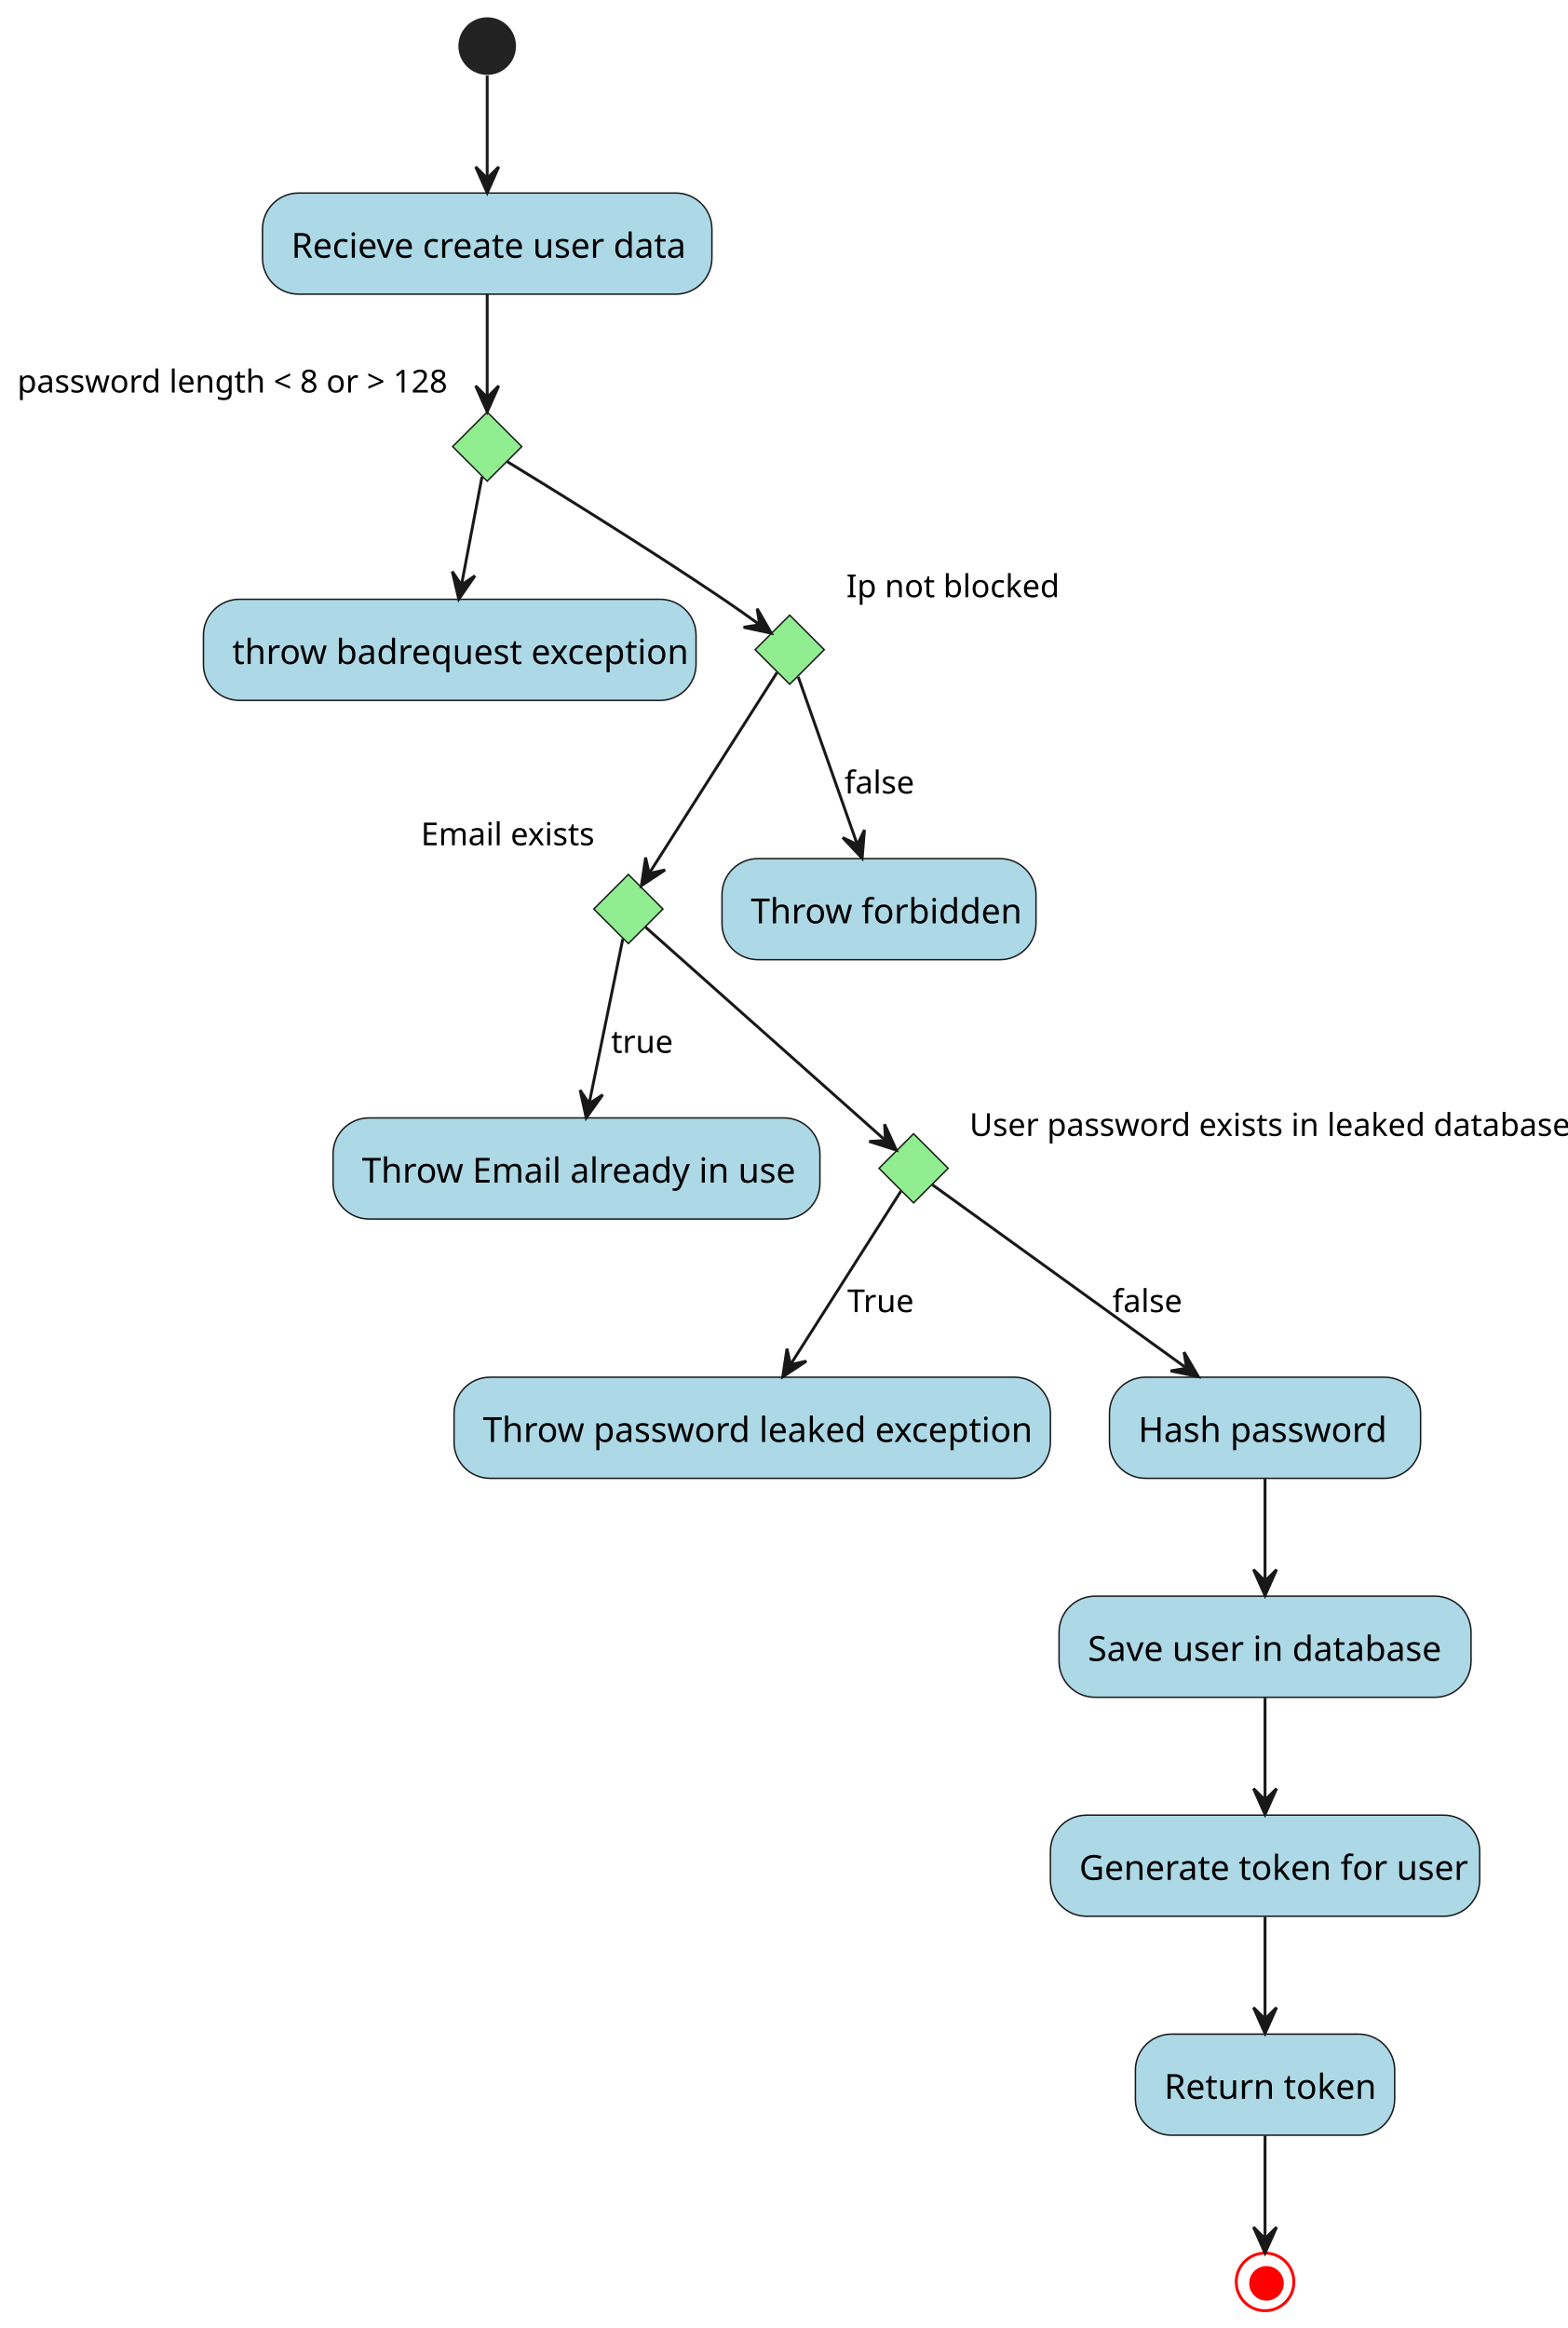
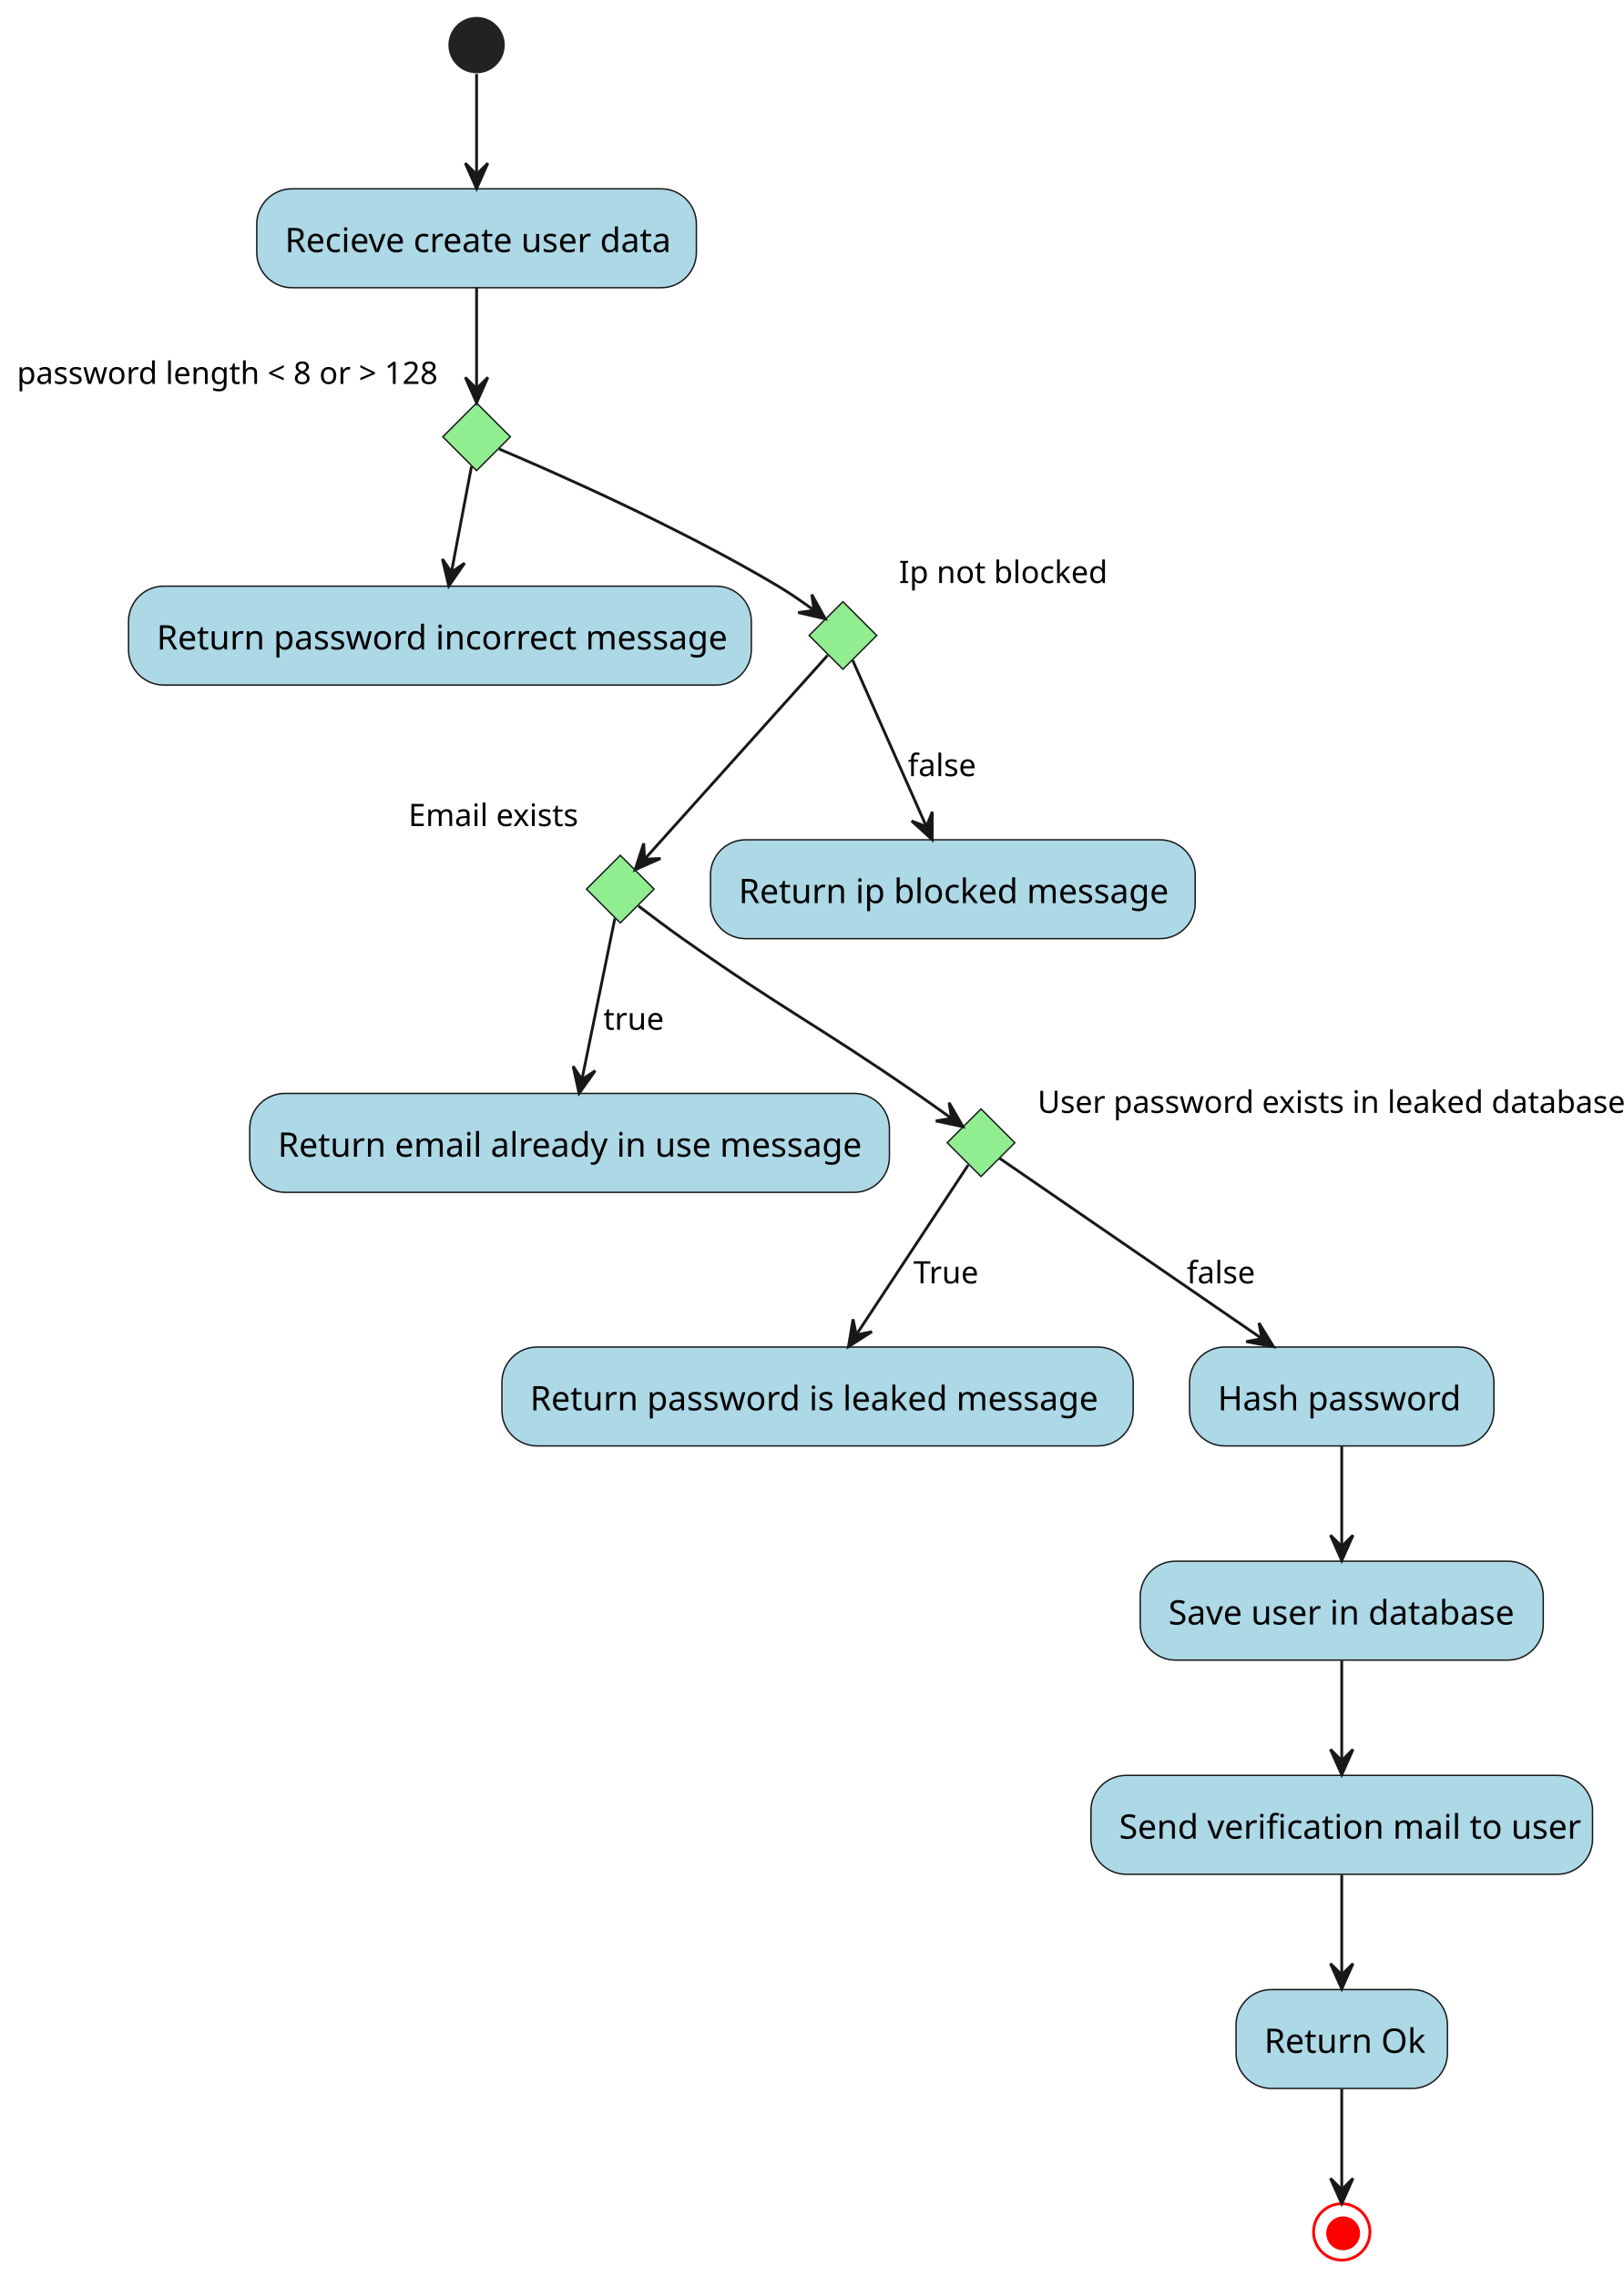
- <svg xmlns="http://www.w3.org/2000/svg" contentStyleType="text/css" height="808px" preserveAspectRatio="none" style="width:544px;height:808px;background:#FFFFFF;" version="1.1" viewBox="0 0 544 808" width="544px" zoomAndPan="magnify">
+ <svg xmlns="http://www.w3.org/2000/svg" contentStyleType="text/css" height="808px" preserveAspectRatio="none" style="width:576px;height:808px;background:#FFFFFF;" version="1.1" viewBox="0 0 576 808" width="576px" zoomAndPan="magnify">
  <defs />
  <g>
    <ellipse cx="169.109" cy="16" fill="#222222" rx="10" ry="10" style="stroke:none;stroke-width:1.0;" />
    <rect fill="#ADD8E6" height="35.094" rx="12.5" ry="12.5" style="stroke:#181818;stroke-width:0.5;" width="156" x="91.109" y="67" />
    <text fill="#000000" font-family="sans-serif" font-size="12" lengthAdjust="spacing" textLength="136" x="101.109" y="89.457">Recieve create user data</text>
    <g id="elem_#5">
      <polygon fill="#90EE90" points="169.109,143,181.109,155,169.109,167,157.109,155,169.109,143" style="stroke:#181818;stroke-width:0.5;" />
    </g>
-     <rect fill="#ADD8E6" height="35.094" rx="12.5" ry="12.5" style="stroke:#181818;stroke-width:0.5;" width="171" x="70.609" y="208" />
-     <text fill="#000000" font-family="sans-serif" font-size="12" lengthAdjust="spacing" textLength="151" x="80.609" y="230.457">throw badrequest exception</text>
+     <rect fill="#ADD8E6" height="35.094" rx="12.5" ry="12.5" style="stroke:#181818;stroke-width:0.5;" width="221" x="45.609" y="208" />
+     <text fill="#000000" font-family="sans-serif" font-size="12" lengthAdjust="spacing" textLength="201" x="55.609" y="230.457">Return password incorrect message</text>
    <g id="elem_#10">
-       <polygon fill="#90EE90" points="274.109,213.5,286.109,225.5,274.109,237.5,262.109,225.5,274.109,213.5" style="stroke:#181818;stroke-width:0.5;" />
+       <polygon fill="#90EE90" points="299.109,213.5,311.109,225.5,299.109,237.5,287.109,225.5,299.109,213.5" style="stroke:#181818;stroke-width:0.5;" />
    </g>
    <g id="elem_#13">
-       <polygon fill="#90EE90" points="218.109,303.5,230.109,315.5,218.109,327.5,206.109,315.5,218.109,303.5" style="stroke:#181818;stroke-width:0.5;" />
+       <polygon fill="#90EE90" points="220.109,303.5,232.109,315.5,220.109,327.5,208.109,315.5,220.109,303.5" style="stroke:#181818;stroke-width:0.5;" />
    </g>
-     <rect fill="#ADD8E6" height="35.094" rx="12.5" ry="12.5" style="stroke:#181818;stroke-width:0.5;" width="169" x="115.609" y="388" />
-     <text fill="#000000" font-family="sans-serif" font-size="12" lengthAdjust="spacing" textLength="149" x="125.609" y="410.457">Throw Email already in use</text>
+     <rect fill="#ADD8E6" height="35.094" rx="12.5" ry="12.5" style="stroke:#181818;stroke-width:0.5;" width="227" x="88.609" y="388" />
+     <text fill="#000000" font-family="sans-serif" font-size="12" lengthAdjust="spacing" textLength="207" x="98.609" y="410.457">Return email already in use message</text>
    <g id="elem_#18">
-       <polygon fill="#90EE90" points="317.109,393.5,329.109,405.5,317.109,417.5,305.109,405.5,317.109,393.5" style="stroke:#181818;stroke-width:0.5;" />
+       <polygon fill="#90EE90" points="348.109,393.5,360.109,405.5,348.109,417.5,336.109,405.5,348.109,393.5" style="stroke:#181818;stroke-width:0.5;" />
    </g>
-     <rect fill="#ADD8E6" height="35.094" rx="12.5" ry="12.5" style="stroke:#181818;stroke-width:0.5;" width="207" x="157.609" y="478" />
-     <text fill="#000000" font-family="sans-serif" font-size="12" lengthAdjust="spacing" textLength="187" x="167.609" y="500.457">Throw password leaked exception</text>
-     <rect fill="#ADD8E6" height="35.094" rx="12.5" ry="12.5" style="stroke:#181818;stroke-width:0.5;" width="108" x="385.109" y="478" />
-     <text fill="#000000" font-family="sans-serif" font-size="12" lengthAdjust="spacing" textLength="88" x="395.109" y="500.457">Hash password</text>
-     <rect fill="#ADD8E6" height="35.094" rx="12.5" ry="12.5" style="stroke:#181818;stroke-width:0.5;" width="143" x="367.609" y="554" />
-     <text fill="#000000" font-family="sans-serif" font-size="12" lengthAdjust="spacing" textLength="123" x="377.609" y="576.457">Save user in database</text>
-     <rect fill="#ADD8E6" height="35.094" rx="12.5" ry="12.5" style="stroke:#181818;stroke-width:0.5;" width="149" x="364.609" y="630" />
-     <text fill="#000000" font-family="sans-serif" font-size="12" lengthAdjust="spacing" textLength="129" x="374.609" y="652.457">Generate token for user</text>
-     <rect fill="#ADD8E6" height="35.094" rx="12.5" ry="12.5" style="stroke:#181818;stroke-width:0.5;" width="90" x="394.109" y="706" />
-     <text fill="#000000" font-family="sans-serif" font-size="12" lengthAdjust="spacing" textLength="70" x="404.109" y="728.457">Return token</text>
-     <ellipse cx="439.109" cy="792" fill="none" rx="10" ry="10" style="stroke:#FF0000;stroke-width:1.0;" />
-     <ellipse cx="439.609" cy="792.5" fill="#FF0000" rx="6" ry="6" style="stroke:none;stroke-width:1.0;" />
-     <rect fill="#ADD8E6" height="35.094" rx="12.5" ry="12.5" style="stroke:#181818;stroke-width:0.5;" width="109" x="250.609" y="298" />
-     <text fill="#000000" font-family="sans-serif" font-size="12" lengthAdjust="spacing" textLength="89" x="260.609" y="320.457">Throw forbidden</text>
+     <rect fill="#ADD8E6" height="35.094" rx="12.5" ry="12.5" style="stroke:#181818;stroke-width:0.5;" width="224" x="178.109" y="478" />
+     <text fill="#000000" font-family="sans-serif" font-size="12" lengthAdjust="spacing" textLength="204" x="188.109" y="500.457">Return password is leaked message</text>
+     <rect fill="#ADD8E6" height="35.094" rx="12.5" ry="12.5" style="stroke:#181818;stroke-width:0.5;" width="108" x="422.109" y="478" />
+     <text fill="#000000" font-family="sans-serif" font-size="12" lengthAdjust="spacing" textLength="88" x="432.109" y="500.457">Hash password</text>
+     <rect fill="#ADD8E6" height="35.094" rx="12.5" ry="12.5" style="stroke:#181818;stroke-width:0.5;" width="143" x="404.609" y="554" />
+     <text fill="#000000" font-family="sans-serif" font-size="12" lengthAdjust="spacing" textLength="123" x="414.609" y="576.457">Save user in database</text>
+     <rect fill="#ADD8E6" height="35.094" rx="12.5" ry="12.5" style="stroke:#181818;stroke-width:0.5;" width="178" x="387.109" y="630" />
+     <text fill="#000000" font-family="sans-serif" font-size="12" lengthAdjust="spacing" textLength="158" x="397.109" y="652.457">Send verification mail to user</text>
+     <rect fill="#ADD8E6" height="35.094" rx="12.5" ry="12.5" style="stroke:#181818;stroke-width:0.5;" width="75" x="438.609" y="706" />
+     <text fill="#000000" font-family="sans-serif" font-size="12" lengthAdjust="spacing" textLength="55" x="448.609" y="728.457">Return Ok</text>
+     <ellipse cx="476.109" cy="792" fill="none" rx="10" ry="10" style="stroke:#FF0000;stroke-width:1.0;" />
+     <ellipse cx="476.609" cy="792.5" fill="#FF0000" rx="6" ry="6" style="stroke:none;stroke-width:1.0;" />
+     <rect fill="#ADD8E6" height="35.094" rx="12.5" ry="12.5" style="stroke:#181818;stroke-width:0.5;" width="172" x="252.109" y="298" />
+     <text fill="#000000" font-family="sans-serif" font-size="12" lengthAdjust="spacing" textLength="152" x="262.109" y="320.457">Return ip blocked message</text>
    <g id="link_start_Recieve create user data">
      <path d="M169.109,26.25 C169.109,35.43 169.109,49.84 169.109,61.9 " fill="none" id="start-to-Recieve create user data" style="stroke:#181818;stroke-width:1.0;" />
      <polygon fill="#181818" points="169.109,66.91,173.109,57.91,169.109,61.91,165.109,57.91,169.109,66.91" style="stroke:#181818;stroke-width:1.0;" />
    </g>
    <g id="link_Recieve create user data_#5">
      <path d="M169.109,102.08 C169.109,112.87 169.109,126.88 169.109,137.63 " fill="none" id="Recieve create user data-to-#5" style="stroke:#181818;stroke-width:1.0;" />
      <polygon fill="#181818" points="169.109,142.92,173.109,133.92,169.109,137.92,165.109,133.92,169.109,142.92" style="stroke:#181818;stroke-width:1.0;" />
      <text fill="#000000" font-family="sans-serif" font-size="11" lengthAdjust="spacing" textLength="143" x="6" y="136.231">password length &lt; 8 or &gt; 128</text>
    </g>
-     <g id="link_#5_throw badrequest exception">
-       <path d="M167.299,165.52 C165.479,175.11 162.609,190.23 160.239,202.76 " fill="none" id="#5-to-throw badrequest exception" style="stroke:#181818;stroke-width:1.0;" />
+     <g id="link_#5_Return password incorrect message">
+       <path d="M167.299,165.52 C165.479,175.11 162.609,190.23 160.239,202.76 " fill="none" id="#5-to-Return password incorrect message" style="stroke:#181818;stroke-width:1.0;" />
      <polygon fill="#181818" points="159.249,207.95,164.851,199.849,160.178,203.037,156.99,198.364,159.249,207.95" style="stroke:#181818;stroke-width:1.0;" />
    </g>
    <g id="link_#5_#10">
-       <path d="M175.999,160.18 C190.209,168.85 223.719,189.52 251.109,208 C255.209,210.77 259.639,213.91 263.509,216.7 " fill="none" id="#5-to-#10" style="stroke:#181818;stroke-width:1.0;" />
-       <polygon fill="#181818" points="267.739,219.78,262.817,211.249,263.697,216.837,258.109,217.717,267.739,219.78" style="stroke:#181818;stroke-width:1.0;" />
-       <text fill="#000000" font-family="sans-serif" font-size="11" lengthAdjust="spacing" textLength="66" x="293.76" y="207.282">Ip not blocked</text>
+       <path d="M177.139,159.34 C195.279,167.01 240.619,186.86 276.109,208 C280.359,210.53 284.819,213.62 288.669,216.44 " fill="none" id="#5-to-#10" style="stroke:#181818;stroke-width:1.0;" />
+       <polygon fill="#181818" points="292.859,219.58,288.059,210.98,288.859,216.58,283.259,217.38,292.859,219.58" style="stroke:#181818;stroke-width:1.0;" />
+       <text fill="#000000" font-family="sans-serif" font-size="11" lengthAdjust="spacing" textLength="66" x="318.991" y="206.897">Ip not blocked</text>
    </g>
    <g id="link_#10_#13">
-       <path d="M269.719,233.41 C260.109,248.5 237.169,284.54 225.379,303.07 " fill="none" id="#10-to-#13" style="stroke:#181818;stroke-width:1.0;" />
-       <polygon fill="#181818" points="222.639,307.38,230.85,301.94,225.327,303.163,224.103,297.64,222.639,307.38" style="stroke:#181818;stroke-width:1.0;" />
-       <text fill="#000000" font-family="sans-serif" font-size="11" lengthAdjust="spacing" textLength="56" x="146.103" y="293.372">Email exists</text>
+       <path d="M293.679,232.55 C280.199,247.57 245.109,286.66 228.739,304.88 " fill="none" id="#10-to-#13" style="stroke:#181818;stroke-width:1.0;" />
+       <polygon fill="#181818" points="225.369,308.64,234.363,304.626,228.714,304.923,228.417,299.274,225.369,308.64" style="stroke:#181818;stroke-width:1.0;" />
+       <text fill="#000000" font-family="sans-serif" font-size="11" lengthAdjust="spacing" textLength="56" x="144.924" y="293.146">Email exists</text>
    </g>
-     <g id="link_#13_Throw Email already in use">
-       <path d="M216.179,325.92 C213.409,339.45 208.229,364.79 204.499,383.04 " fill="none" id="#13-to-Throw Email already in use" style="stroke:#181818;stroke-width:1.0;" />
-       <polygon fill="#181818" points="203.489,387.98,209.208,379.962,204.489,383.081,201.37,378.362,203.489,387.98" style="stroke:#181818;stroke-width:1.0;" />
-       <text fill="#000000" font-family="sans-serif" font-size="11" lengthAdjust="spacing" textLength="19" x="212.109" y="365.419">true</text>
+     <g id="link_#13_Return email already in use message">
+       <path d="M218.179,325.92 C215.409,339.45 210.229,364.79 206.499,383.04 " fill="none" id="#13-to-Return email already in use message" style="stroke:#181818;stroke-width:1.0;" />
+       <polygon fill="#181818" points="205.489,387.98,211.208,379.962,206.489,383.081,203.37,378.362,205.489,387.98" style="stroke:#181818;stroke-width:1.0;" />
+       <text fill="#000000" font-family="sans-serif" font-size="11" lengthAdjust="spacing" textLength="19" x="214.109" y="365.419">true</text>
    </g>
    <g id="link_#13_#18">
-       <path d="M224.009,321.74 C240.409,336.32 286.689,377.46 307.159,395.66 " fill="none" id="#13-to-#18" style="stroke:#181818;stroke-width:1.0;" />
-       <polygon fill="#181818" points="311.119,399.17,307.05,390.201,307.382,395.848,301.735,396.18,311.119,399.17" style="stroke:#181818;stroke-width:1.0;" />
-       <text fill="#000000" font-family="sans-serif" font-size="11" lengthAdjust="spacing" textLength="201" x="336.519" y="394.253">User password exists in leaked database</text>
+       <path d="M226.579,321.51 C230.929,324.83 236.799,329.26 242.109,333 C278.269,358.51 288.679,362.88 325.109,388 C329.179,390.81 333.599,393.96 337.479,396.75 " fill="none" id="#13-to-#18" style="stroke:#181818;stroke-width:1.0;" />
+       <polygon fill="#181818" points="341.709,399.81,336.773,391.288,337.662,396.874,332.075,397.764,341.709,399.81" style="stroke:#181818;stroke-width:1.0;" />
+       <text fill="#000000" font-family="sans-serif" font-size="11" lengthAdjust="spacing" textLength="201" x="368.175" y="394.918">User password exists in leaked database</text>
    </g>
-     <g id="link_#18_Throw password leaked exception">
-       <path d="M312.719,413.41 C304.569,426.21 286.809,454.12 274.409,473.59 " fill="none" id="#18-to-Throw password leaked exception" style="stroke:#181818;stroke-width:1.0;" />
-       <polygon fill="#181818" points="271.699,477.86,279.909,472.42,274.387,473.644,273.163,468.12,271.699,477.86" style="stroke:#181818;stroke-width:1.0;" />
-       <text fill="#000000" font-family="sans-serif" font-size="11" lengthAdjust="spacing" textLength="22" x="294.109" y="455.419">True</text>
+     <g id="link_#18_Return password is leaked message">
+       <path d="M343.559,413.41 C335.119,426.21 316.729,454.12 303.889,473.59 " fill="none" id="#18-to-Return password is leaked message" style="stroke:#181818;stroke-width:1.0;" />
+       <polygon fill="#181818" points="301.079,477.86,309.379,472.557,303.836,473.689,302.705,468.146,301.079,477.86" style="stroke:#181818;stroke-width:1.0;" />
+       <text fill="#000000" font-family="sans-serif" font-size="11" lengthAdjust="spacing" textLength="22" x="324.109" y="455.419">True</text>
    </g>
    <g id="link_#18_Hash password">
-       <path d="M323.669,411.23 C339.989,423 383.179,454.16 411.849,474.84 " fill="none" id="#18-to-Hash password" style="stroke:#181818;stroke-width:1.0;" />
-       <polygon fill="#181818" points="415.969,477.81,410.993,469.311,411.909,474.893,406.326,475.808,415.969,477.81" style="stroke:#181818;stroke-width:1.0;" />
-       <text fill="#000000" font-family="sans-serif" font-size="11" lengthAdjust="spacing" textLength="24" x="386.109" y="455.419">false</text>
+       <path d="M354.629,410.98 C371.479,422.57 417.249,454.04 447.549,474.86 " fill="none" id="#18-to-Hash password" style="stroke:#181818;stroke-width:1.0;" />
+       <polygon fill="#181818" points="451.899,477.86,446.736,469.473,447.775,475.034,442.214,476.073,451.899,477.86" style="stroke:#181818;stroke-width:1.0;" />
+       <text fill="#000000" font-family="sans-serif" font-size="11" lengthAdjust="spacing" textLength="24" x="421.109" y="455.419">false</text>
    </g>
    <g id="link_Hash password_Save user in database">
-       <path d="M439.109,513.29 C439.109,523.79 439.109,537.43 439.109,548.75 " fill="none" id="Hash password-to-Save user in database" style="stroke:#181818;stroke-width:1.0;" />
-       <polygon fill="#181818" points="439.109,553.77,443.109,544.77,439.109,548.77,435.109,544.77,439.109,553.77" style="stroke:#181818;stroke-width:1.0;" />
+       <path d="M476.109,513.29 C476.109,523.79 476.109,537.43 476.109,548.75 " fill="none" id="Hash password-to-Save user in database" style="stroke:#181818;stroke-width:1.0;" />
+       <polygon fill="#181818" points="476.109,553.77,480.109,544.77,476.109,548.77,472.109,544.77,476.109,553.77" style="stroke:#181818;stroke-width:1.0;" />
    </g>
-     <g id="link_Save user in database_Generate token for user">
-       <path d="M439.109,589.29 C439.109,599.79 439.109,613.43 439.109,624.75 " fill="none" id="Save user in database-to-Generate token for user" style="stroke:#181818;stroke-width:1.0;" />
-       <polygon fill="#181818" points="439.109,629.77,443.109,620.77,439.109,624.77,435.109,620.77,439.109,629.77" style="stroke:#181818;stroke-width:1.0;" />
+     <g id="link_Save user in database_Send verification mail to user">
+       <path d="M476.109,589.29 C476.109,599.79 476.109,613.43 476.109,624.75 " fill="none" id="Save user in database-to-Send verification mail to user" style="stroke:#181818;stroke-width:1.0;" />
+       <polygon fill="#181818" points="476.109,629.77,480.109,620.77,476.109,624.77,472.109,620.77,476.109,629.77" style="stroke:#181818;stroke-width:1.0;" />
    </g>
-     <g id="link_Generate token for user_Return token">
-       <path d="M439.109,665.29 C439.109,675.79 439.109,689.43 439.109,700.75 " fill="none" id="Generate token for user-to-Return token" style="stroke:#181818;stroke-width:1.0;" />
-       <polygon fill="#181818" points="439.109,705.77,443.109,696.77,439.109,700.77,435.109,696.77,439.109,705.77" style="stroke:#181818;stroke-width:1.0;" />
+     <g id="link_Send verification mail to user_Return Ok">
+       <path d="M476.109,665.29 C476.109,675.79 476.109,689.43 476.109,700.75 " fill="none" id="Send verification mail to user-to-Return Ok" style="stroke:#181818;stroke-width:1.0;" />
+       <polygon fill="#181818" points="476.109,705.77,480.109,696.77,476.109,700.77,472.109,696.77,476.109,705.77" style="stroke:#181818;stroke-width:1.0;" />
    </g>
-     <g id="link_Return token_end">
-       <path d="M439.109,741.28 C439.109,752.29 439.109,766.52 439.109,776.94 " fill="none" id="Return token-to-end" style="stroke:#181818;stroke-width:1.0;" />
-       <polygon fill="#181818" points="439.109,782,443.109,773,439.109,777,435.109,773,439.109,782" style="stroke:#181818;stroke-width:1.0;" />
+     <g id="link_Return Ok_end">
+       <path d="M476.109,741.28 C476.109,752.29 476.109,766.52 476.109,776.94 " fill="none" id="Return Ok-to-end" style="stroke:#181818;stroke-width:1.0;" />
+       <polygon fill="#181818" points="476.109,782,480.109,773,476.109,777,472.109,773,476.109,782" style="stroke:#181818;stroke-width:1.0;" />
    </g>
-     <g id="link_#10_Throw forbidden">
-       <path d="M277.079,234.94 C281.739,248.15 290.889,274.14 297.469,292.82 " fill="none" id="#10-to-Throw forbidden" style="stroke:#181818;stroke-width:1.0;" />
-       <polygon fill="#181818" points="299.259,297.88,300.058,288.064,297.606,293.161,292.508,290.709,299.259,297.88" style="stroke:#181818;stroke-width:1.0;" />
-       <text fill="#000000" font-family="sans-serif" font-size="11" lengthAdjust="spacing" textLength="24" x="293.109" y="275.419">false</text>
+     <g id="link_#10_Return ip blocked message">
+       <path d="M302.569,234.31 C308.379,247.42 320.279,274.27 328.709,293.28 " fill="none" id="#10-to-Return ip blocked message" style="stroke:#181818;stroke-width:1.0;" />
+       <polygon fill="#181818" points="330.769,297.94,330.801,288.091,328.753,293.365,323.48,291.317,330.769,297.94" style="stroke:#181818;stroke-width:1.0;" />
+       <text fill="#000000" font-family="sans-serif" font-size="11" lengthAdjust="spacing" textLength="24" x="322.109" y="275.419">false</text>
    </g>
  </g>
</svg>
